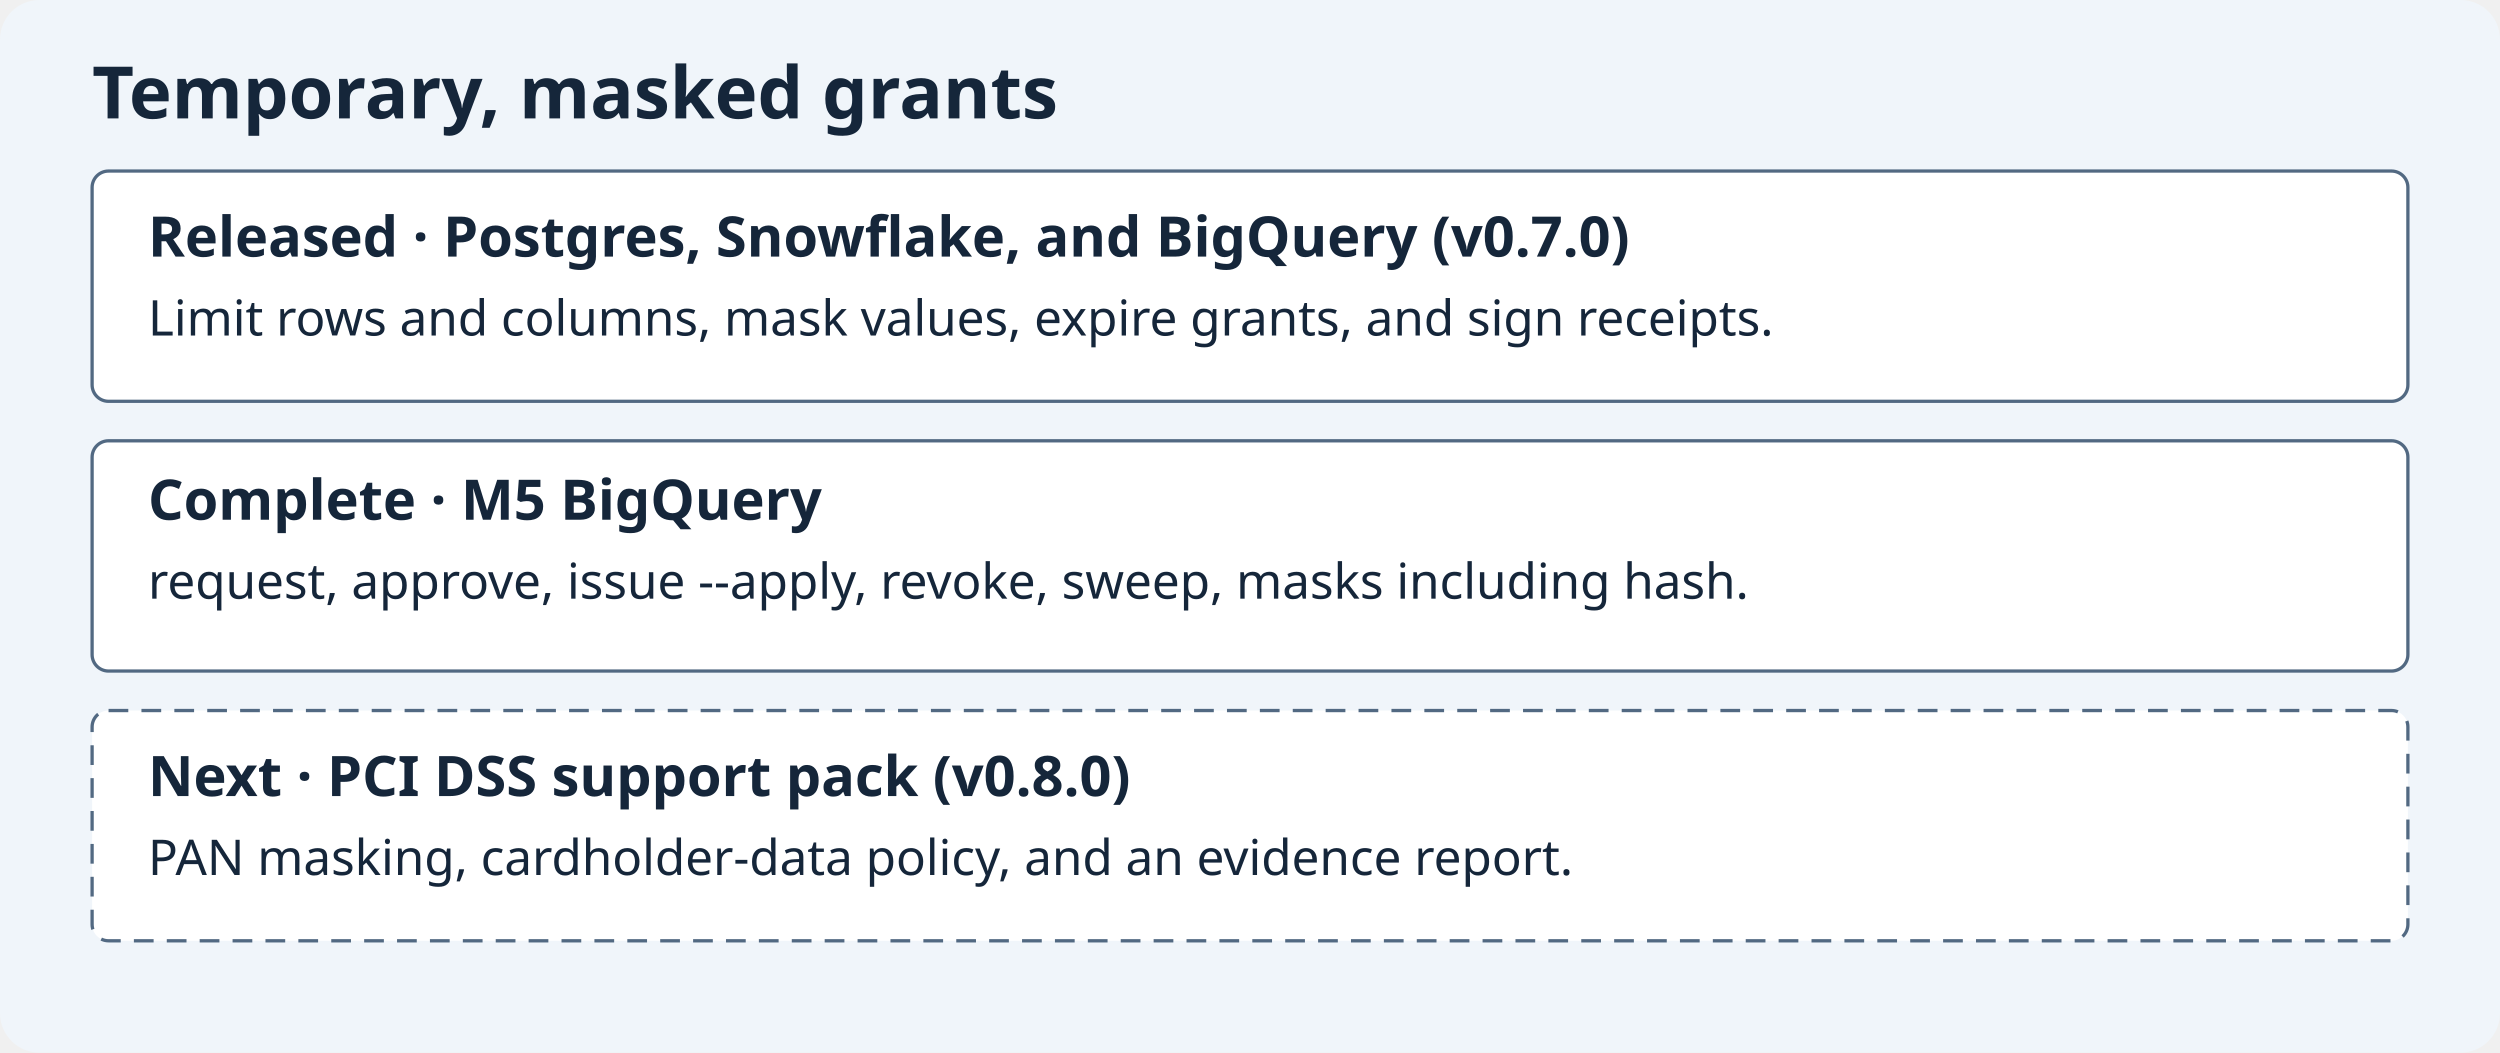
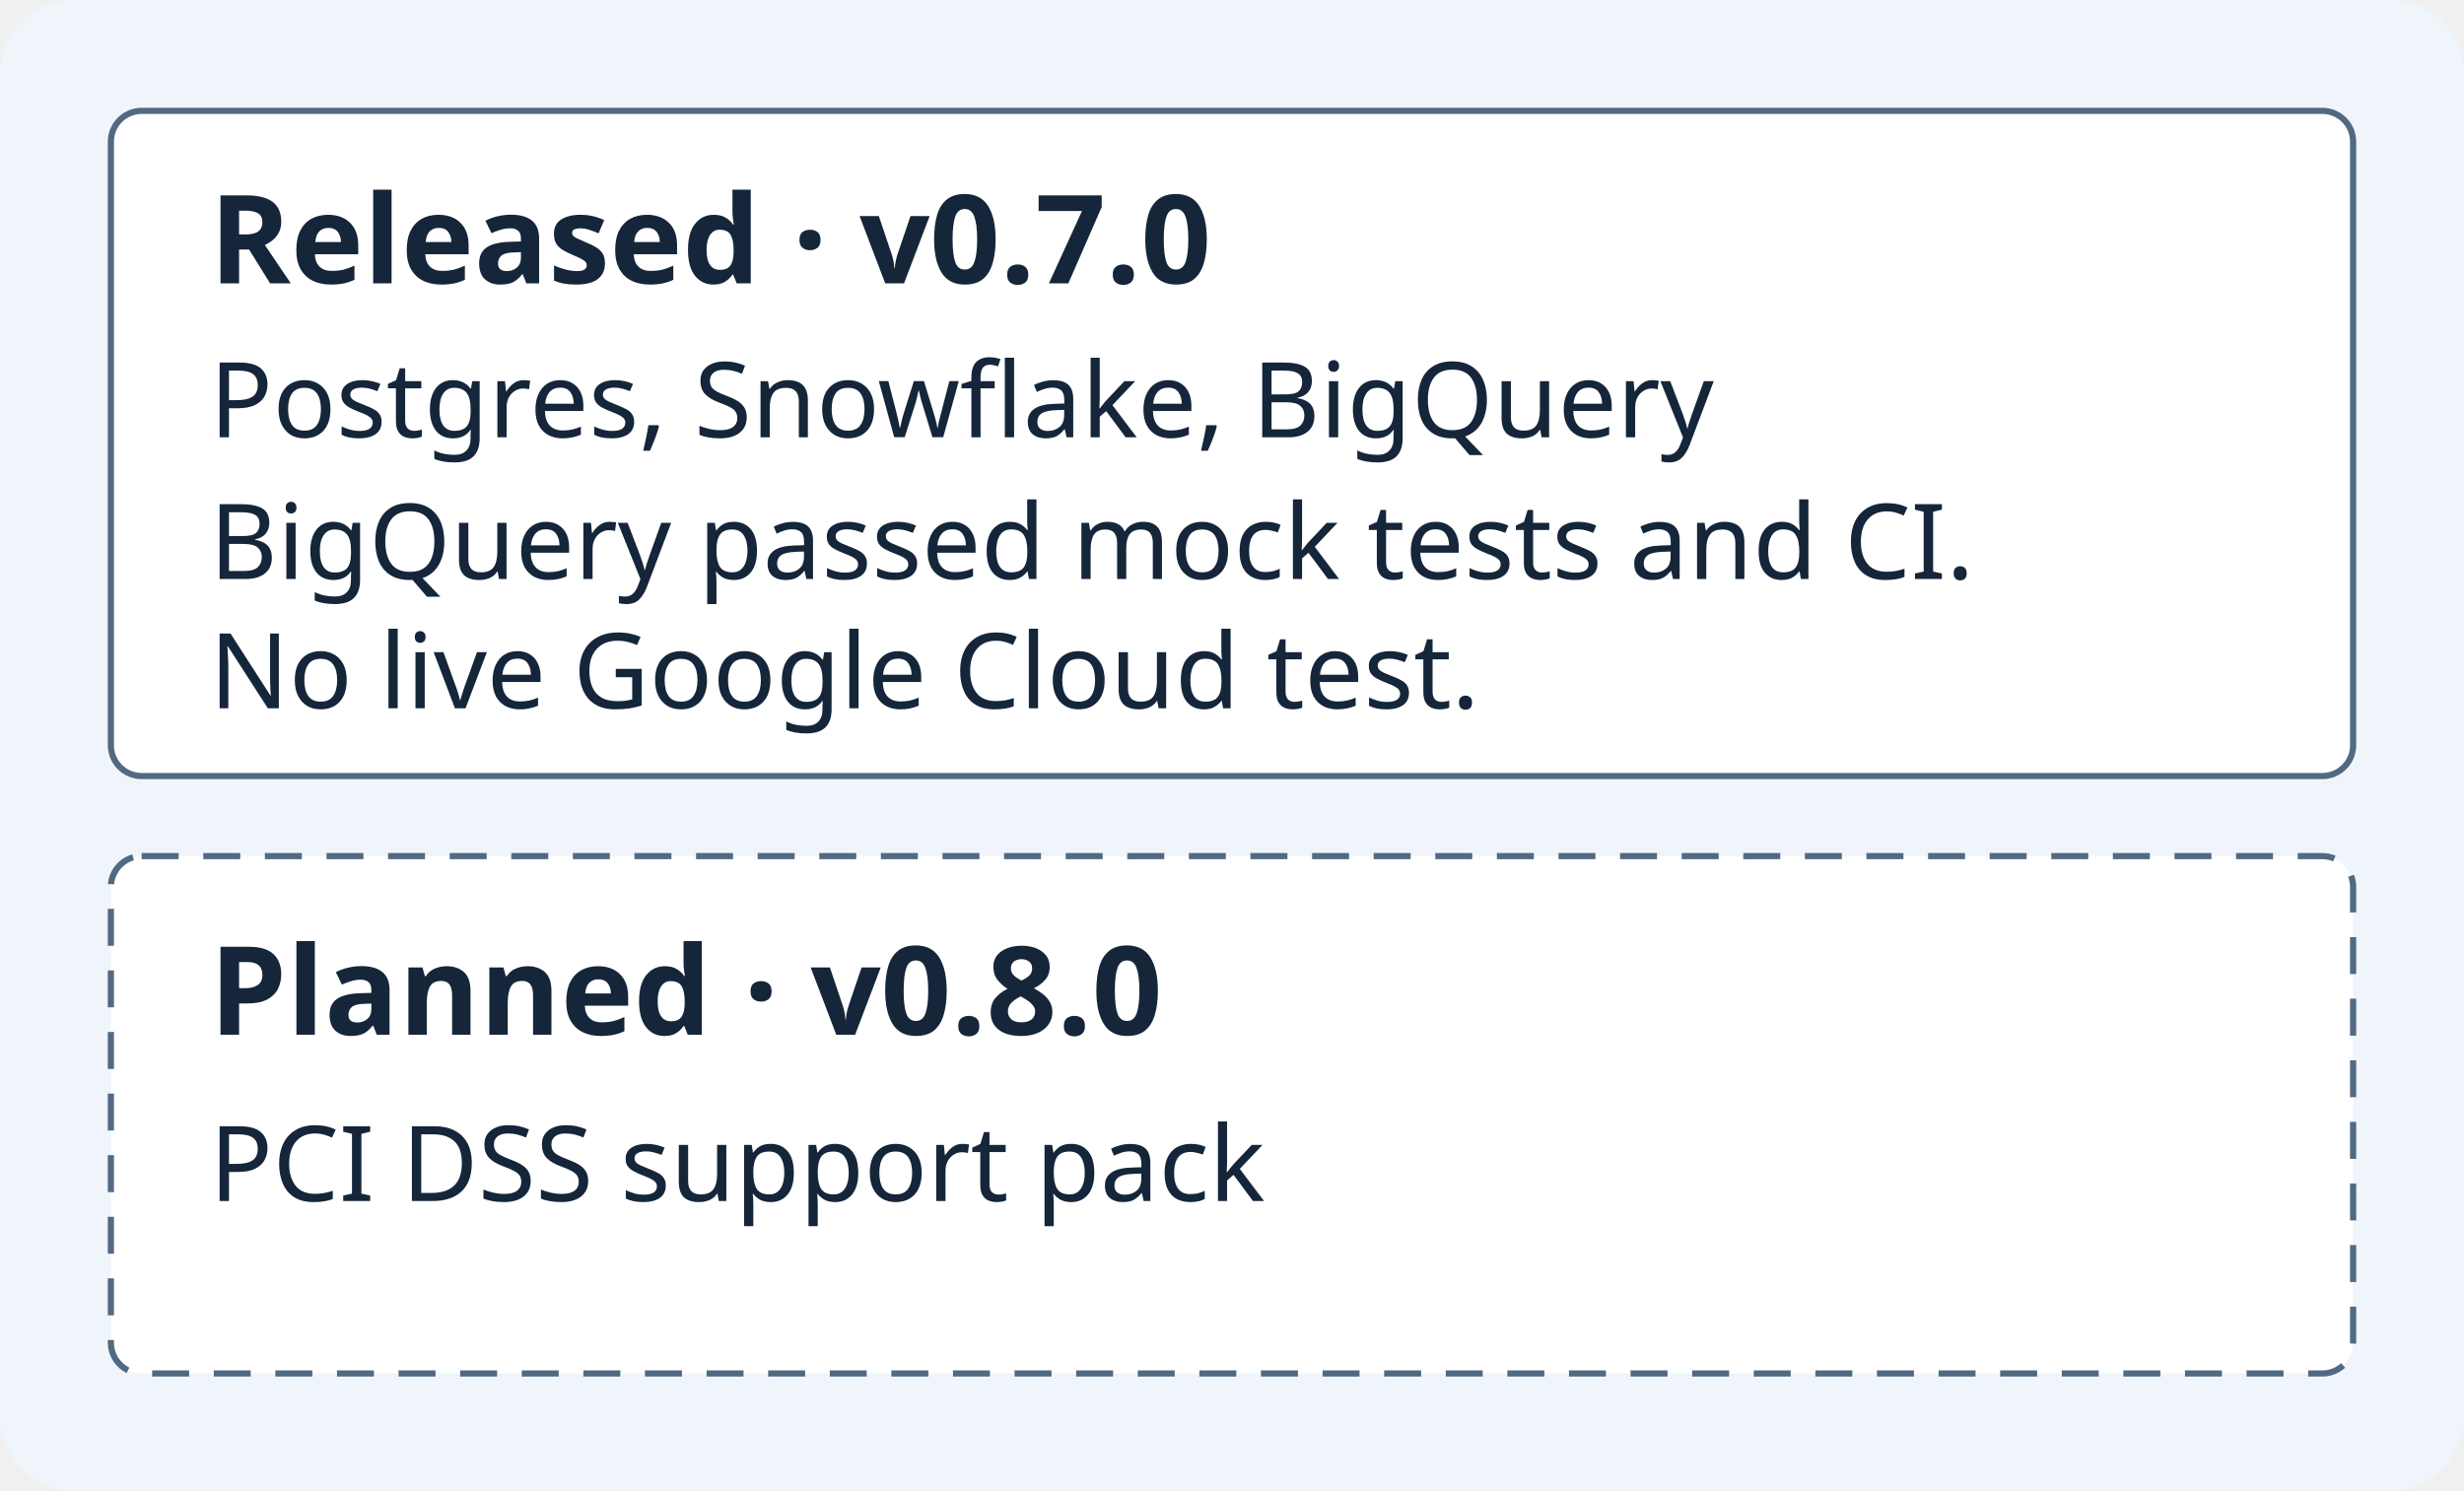
- <svg xmlns="http://www.w3.org/2000/svg" viewBox="0 0 760 320" role="img" aria-labelledby="title description">
-   <rect width="760" height="320" rx="12" fill="#f0f5fa" />
-   <g font-family="sans-serif" fill="#15263a">
-     <text x="28" y="36" font-size="22" font-weight="700">Temporary, masked grants</text>
-     <rect x="28" y="52" width="704" height="70" rx="5" fill="#fff" stroke="#526982" />
-     <text x="45" y="78" font-size="17" font-weight="700">Released · Postgres, Snowflake, and BigQuery (v0.7.0)</text>
-     <text x="45" y="102" font-size="15">Limit rows and columns, mask values, expire grants, and sign receipts.</text>
-     <rect x="28" y="134" width="704" height="70" rx="5" fill="#fff" stroke="#526982" />
-     <text x="45" y="158" font-size="17" font-weight="700">Complete · M5 BigQuery</text>
-     <text x="45" y="182" font-size="15">request, approve, issue --apply, revoke, sweep, masks including hash.</text>
-     <rect x="28" y="216" width="704" height="70" rx="5" fill="#fff" stroke="#526982" stroke-dasharray="6 4" />
-     <text x="45" y="242" font-size="17" font-weight="700">Next · PCI DSS support pack (v0.8.0)</text>
-     <text x="45" y="266" font-size="15">PAN masking, cardholder-data policy, and an evidence report.</text>
+ <svg xmlns="http://www.w3.org/2000/svg" width="400" height="242" viewBox="0 0 400 242" role="img" aria-labelledby="title description">
+   <rect width="400" height="242" rx="12" fill="#eff5fa" />
+   <g fill="#fff" stroke="#526982">
+     <rect x="18" y="18" width="364" height="108" rx="5" />
+     <rect x="18" y="139" width="364" height="84" rx="5" stroke-dasharray="6 4" />
+   </g>
+   <g font-family="Verdana, sans-serif" fill="#15263a">
+     <g font-size="20" font-weight="700">
+       <text x="34" y="46">Released · v0.7.0</text>
+       <text x="34" y="168">Planned · v0.8.0</text>
+     </g>
+     <g font-size="17">
+       <text x="34" y="71">Postgres, Snowflake, BigQuery</text>
+       <text x="34" y="94">BigQuery passed mock tests and CI.</text>
+       <text x="34" y="115">No live Google Cloud test.</text>
+       <text x="34" y="195">PCI DSS support pack</text>
+     </g>
  </g>
</svg>
